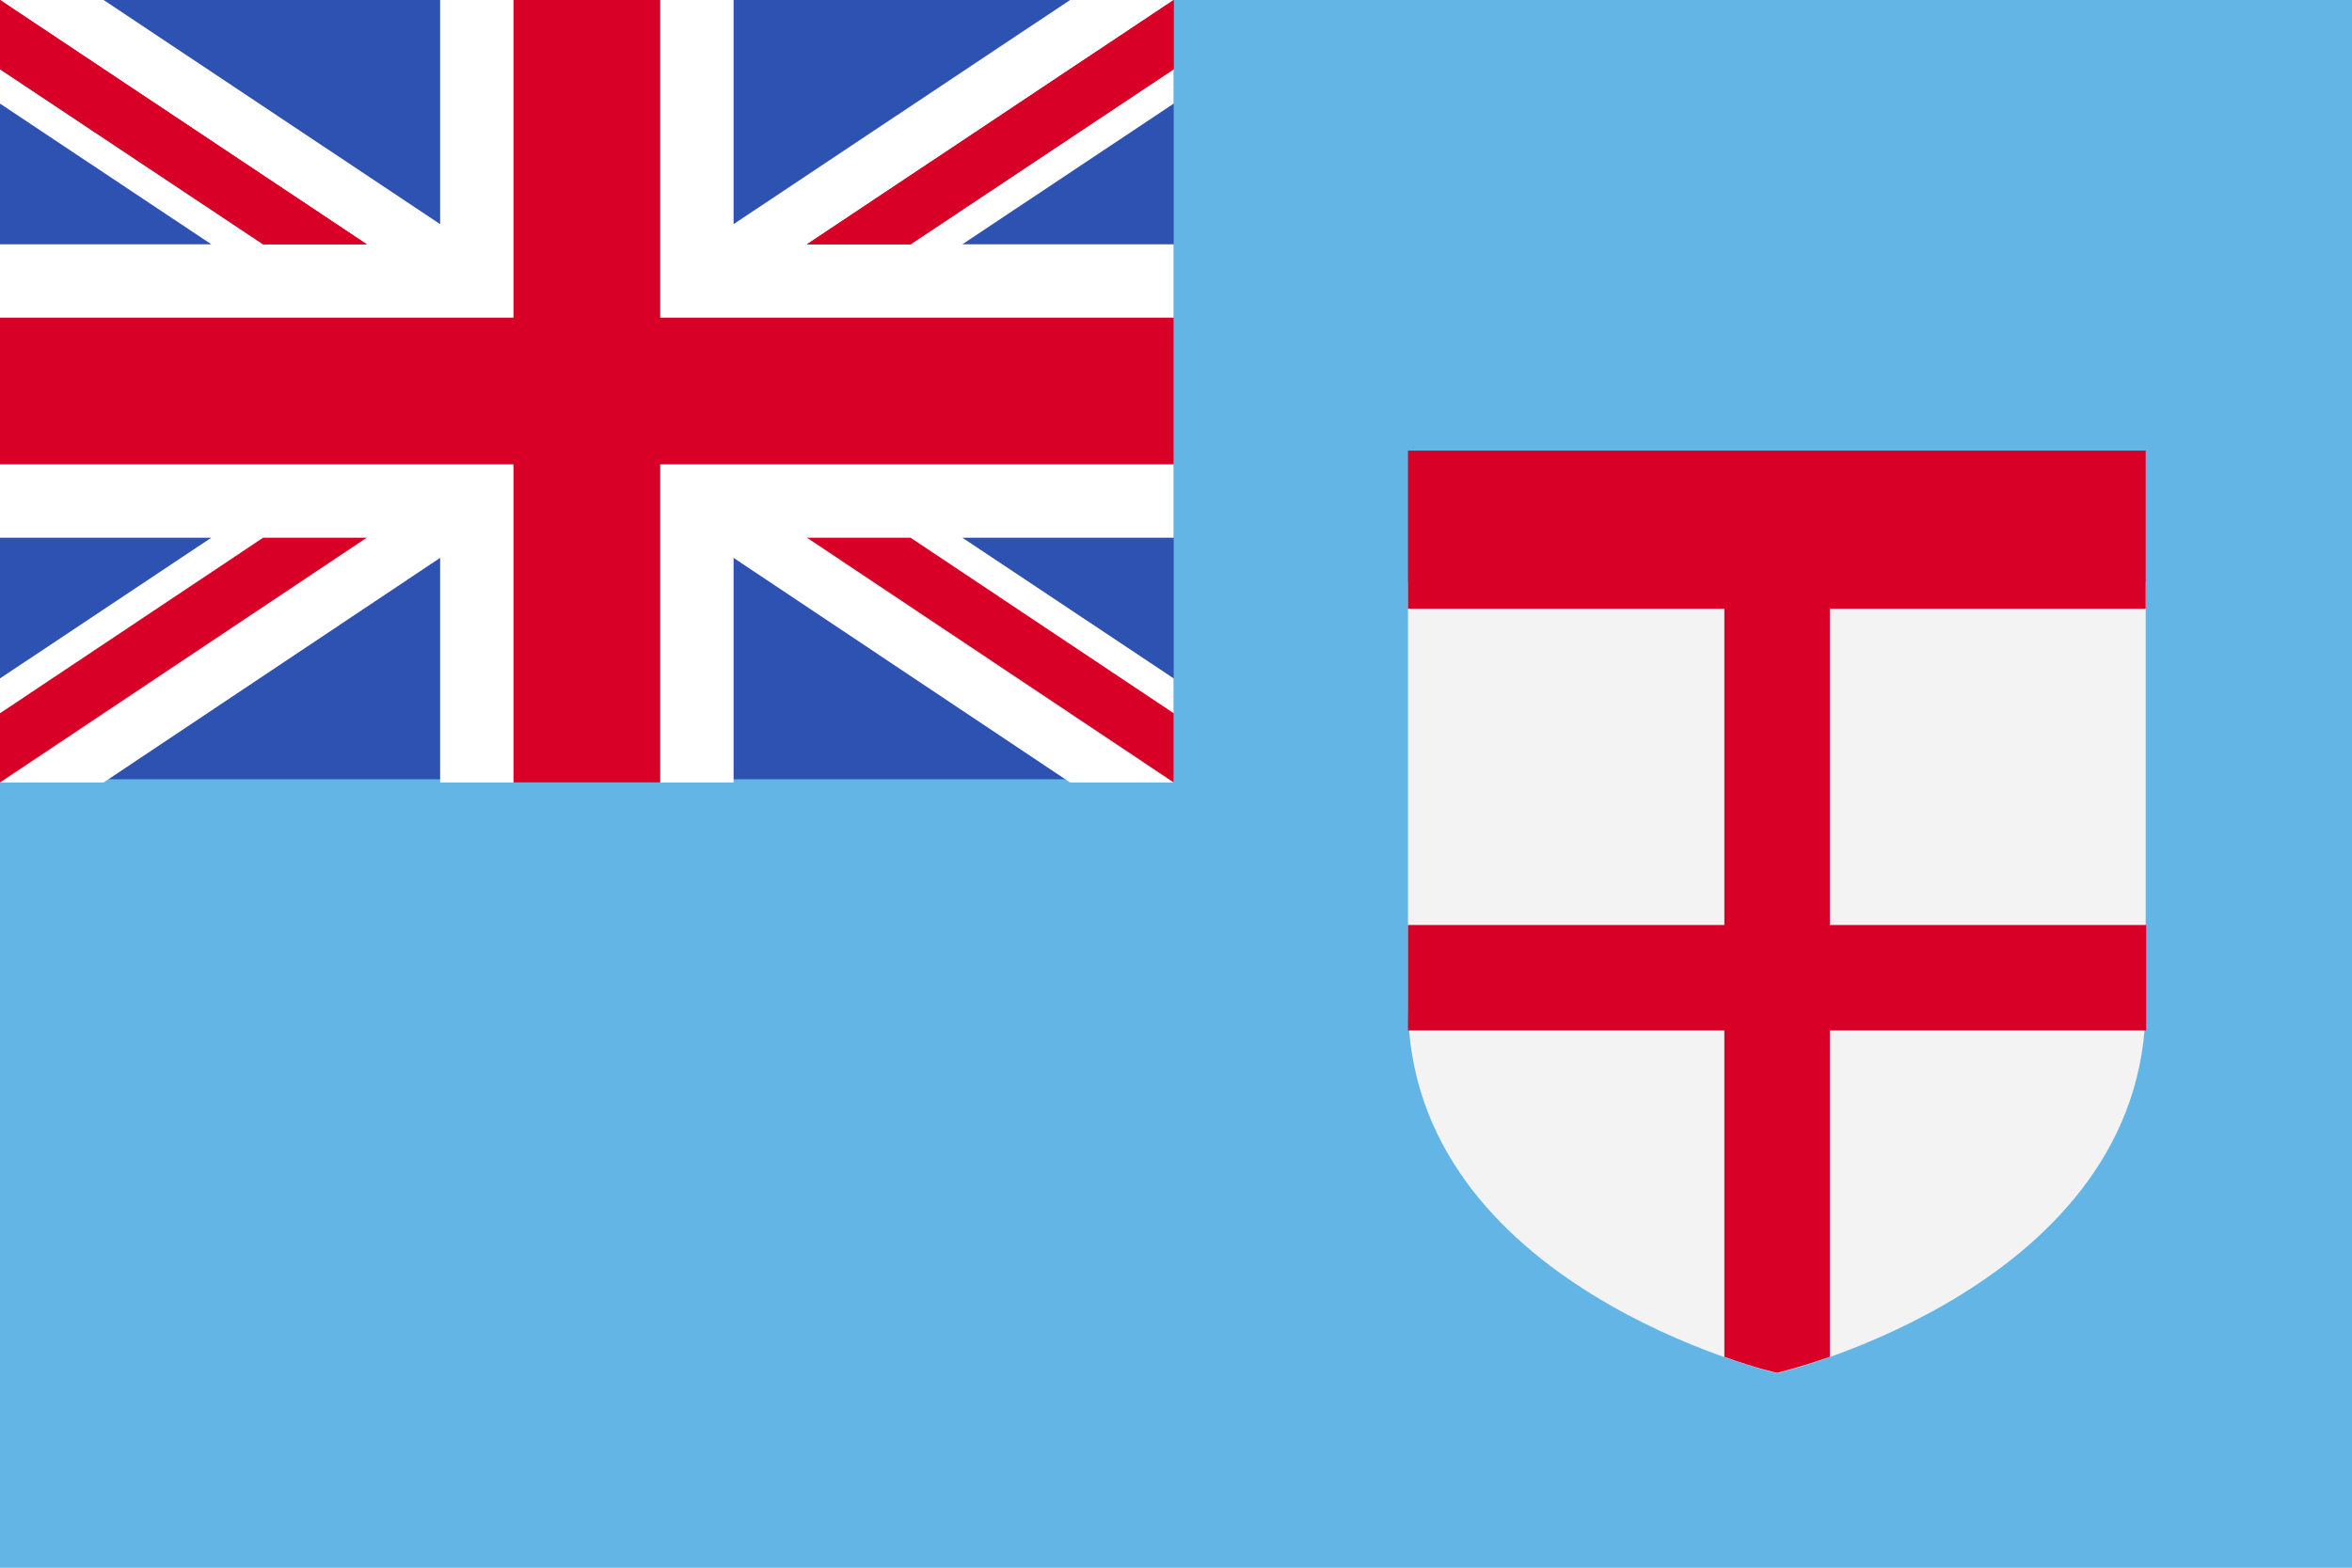
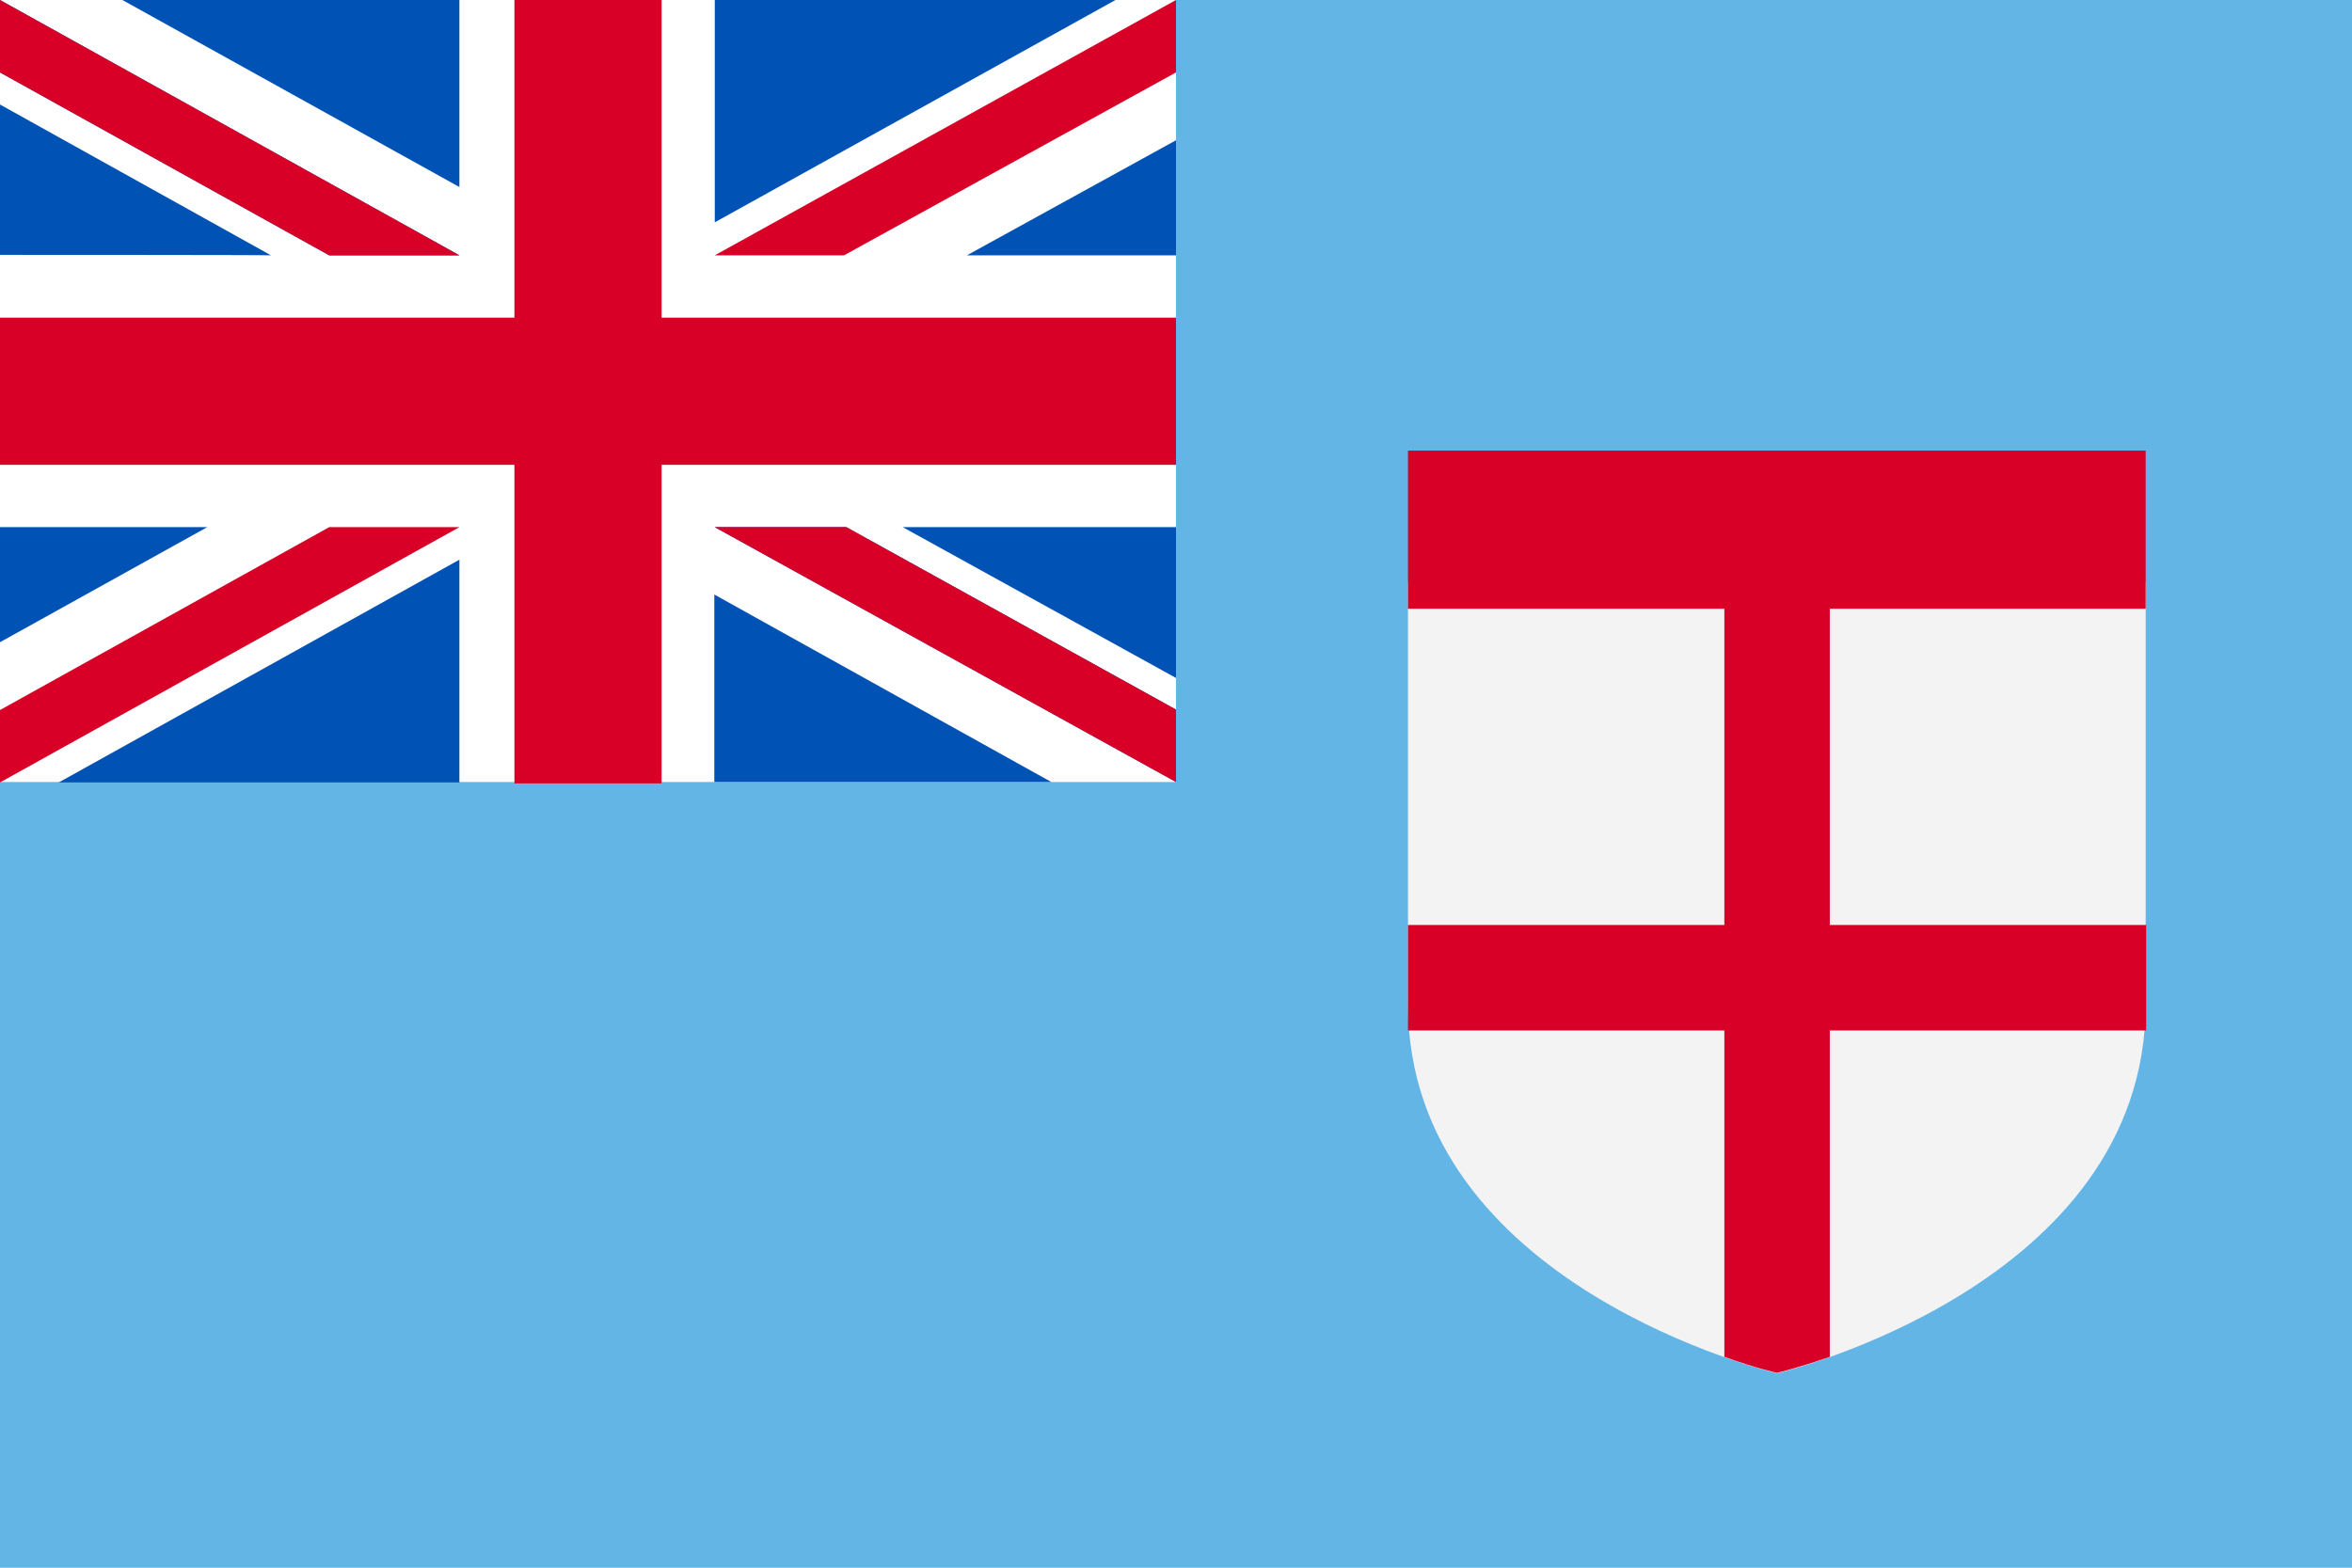
<svg xmlns="http://www.w3.org/2000/svg" version="1.1" viewBox="0 0 513 342">
-   <rect y="0" fill="#62b5e5" width="513" height="342" />
-   <rect y="0" fill="#2E52B2" width="256" height="170" />
-   <polygon fill="#FFFFFF" points="256,0 256,22.6 209.9,53.3 256,53.3 256,117.3 209.9,117.3 256,148 256,170.7 233.4,170.7 160,121.7  160,170.7 96,170.7 96,121.7 22.6,170.7 0,170.7 0,148 46.1,117.3 0,117.3 0,53.3 46.1,53.3 0,22.6 0,0 22.6,0 96,48.9 96,0 160,0  160,48.9 233.4,0 " />
+   <rect fill="#62B5E5" width="513" height="342" />
  <g>
-     <polygon fill="#D80027" points="144,0 112,0 112,69.3 0,69.3 0,101.3 112,101.3 112,170.7 144,170.7 144,101.3 256,101.3 256,69.3   144,69.3  " />
-     <polygon fill="#D80027" points="0,0 0,15.1 57.4,53.3 80,53.3  " />
-     <polygon fill="#D80027" points="256,0 256,15.1 198.6,53.3 176,53.3  " />
-     <polygon fill="#D80027" points="0,0 0,15.1 57.4,53.3 80,53.3  " />
-     <polygon fill="#D80027" points="256,0 256,15.1 198.6,53.3 176,53.3  " />
-     <polygon fill="#D80027" points="0,170.7 0,155.6 57.4,117.3 80,117.3  " />
-     <polygon fill="#D80027" points="256,170.7 256,155.6 198.6,117.3 176,117.3  " />
+     <path fill="#F3F3F3" d="M307.1,127.1v92c0,61.6,80.5,80.5,80.5,80.5s80.4-19,80.4-80.6v-92l-80.5-23L307.1,127.1z" />
+     <path fill="#D80027" d="M468,132.8V98.3H307.1v34.5h69v69h-69v23l0,0h69V296c6.9,2.5,11.5,3.5,11.5,3.5s4.6-1.1,11.5-3.5v-71.2h69l0,0   v-23h-69v-69H468z" />
  </g>
-   <g>
-     <path fill="#F3F3F3" d="M307.1,127.1v92c0,61.6,80.5,80.5,80.5,80.5S468,280.6,468,219v-92l-80.5-23L307.1,127.1z" />
-     <path fill="#D80027" d="M468,132.8V98.3H307.1v34.5h69v69h-69v23v0h69V296c6.9,2.5,11.5,3.5,11.5,3.5s4.6-1.1,11.5-3.5v-71.2h69v0v-23   h-69v-69H468z" />
+   <g fill="#FFFFFF">
+     <path d="M0,0h256.5v170.6H0V0z" />
+     <path d="M155.9,115l100.6,55.6v-15.8L184.6,115H155.9z" />
+     <path d="M100.2,55.7L0,0v15.8l71.8,39.9H100.2z" />
+   </g>
+   <g fill="#0052B4">
+     <path d="M196.9,115l59.6,32.9V115H196.9z M155.9,115l100.6,55.6v-15.8L184.6,115H155.9z M229.3,170.6l-73.5-40.9v40.9   H229.3z" />
+     <path d="M45.2,115L0,140.1V115H45.2z M100.2,122.1v48.6H12.8L100.2,122.1z" />
+     <path d="M59.1,55.7L0,22.8v32.8C0,55.6,59.1,55.6,59.1,55.7z M100.2,55.7L0,0v15.8l71.8,39.9H100.2z M26.7,0l73.5,40.8   V0H26.7z" />
+     <path d="M210.9,55.7l45.6-25.1v25.1H210.9z M155.9,48.5V0h87.4L155.9,48.5z" />
+   </g>
+   <g fill="#D80027">
+     <path d="M144.3-0.2h-32.1v69.5H0v32.1h112.2v69.5h32.1v-69.5h112.2V69.3H144.3V-0.2z" />
+     <path d="M155.9,115l100.6,55.6v-15.8L184.6,115H155.9z" />
+     <path d="M71.8,115L0,154.9v15.8L100.2,115H71.8z" />
+     <path d="M100.2,55.7L0,0v15.8l71.8,39.9H100.2z" />
+     <path d="M184.1,55.7l72.4-39.9V0L155.9,55.7H184.1z" />
  </g>
</svg>
